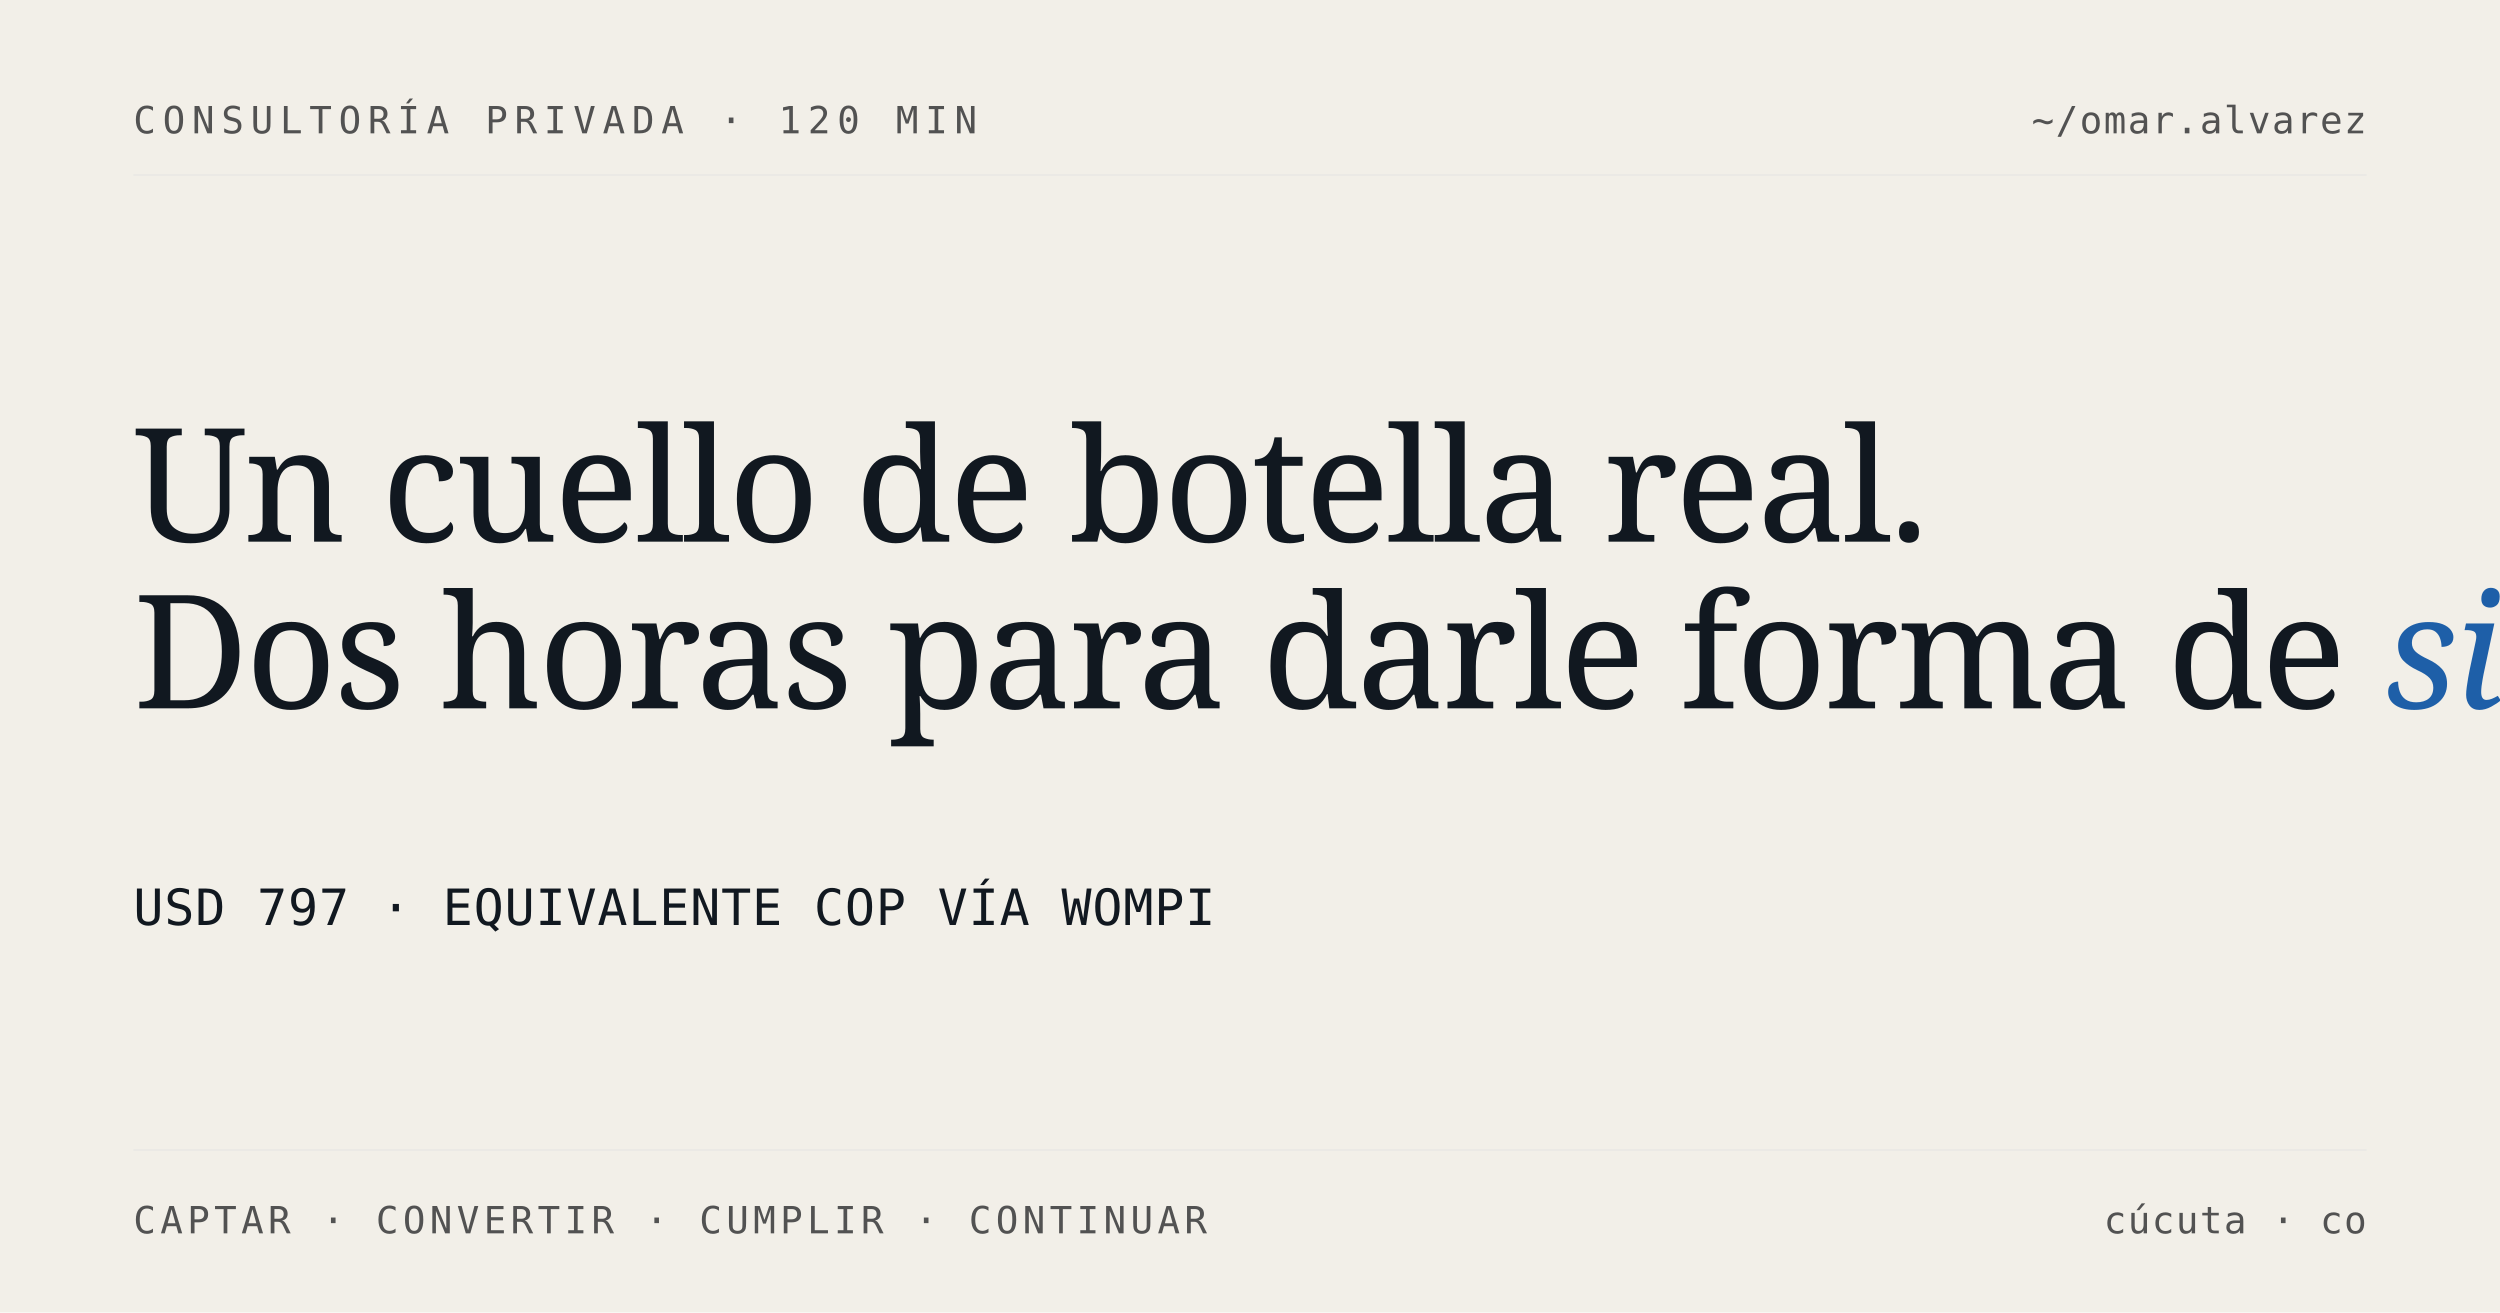
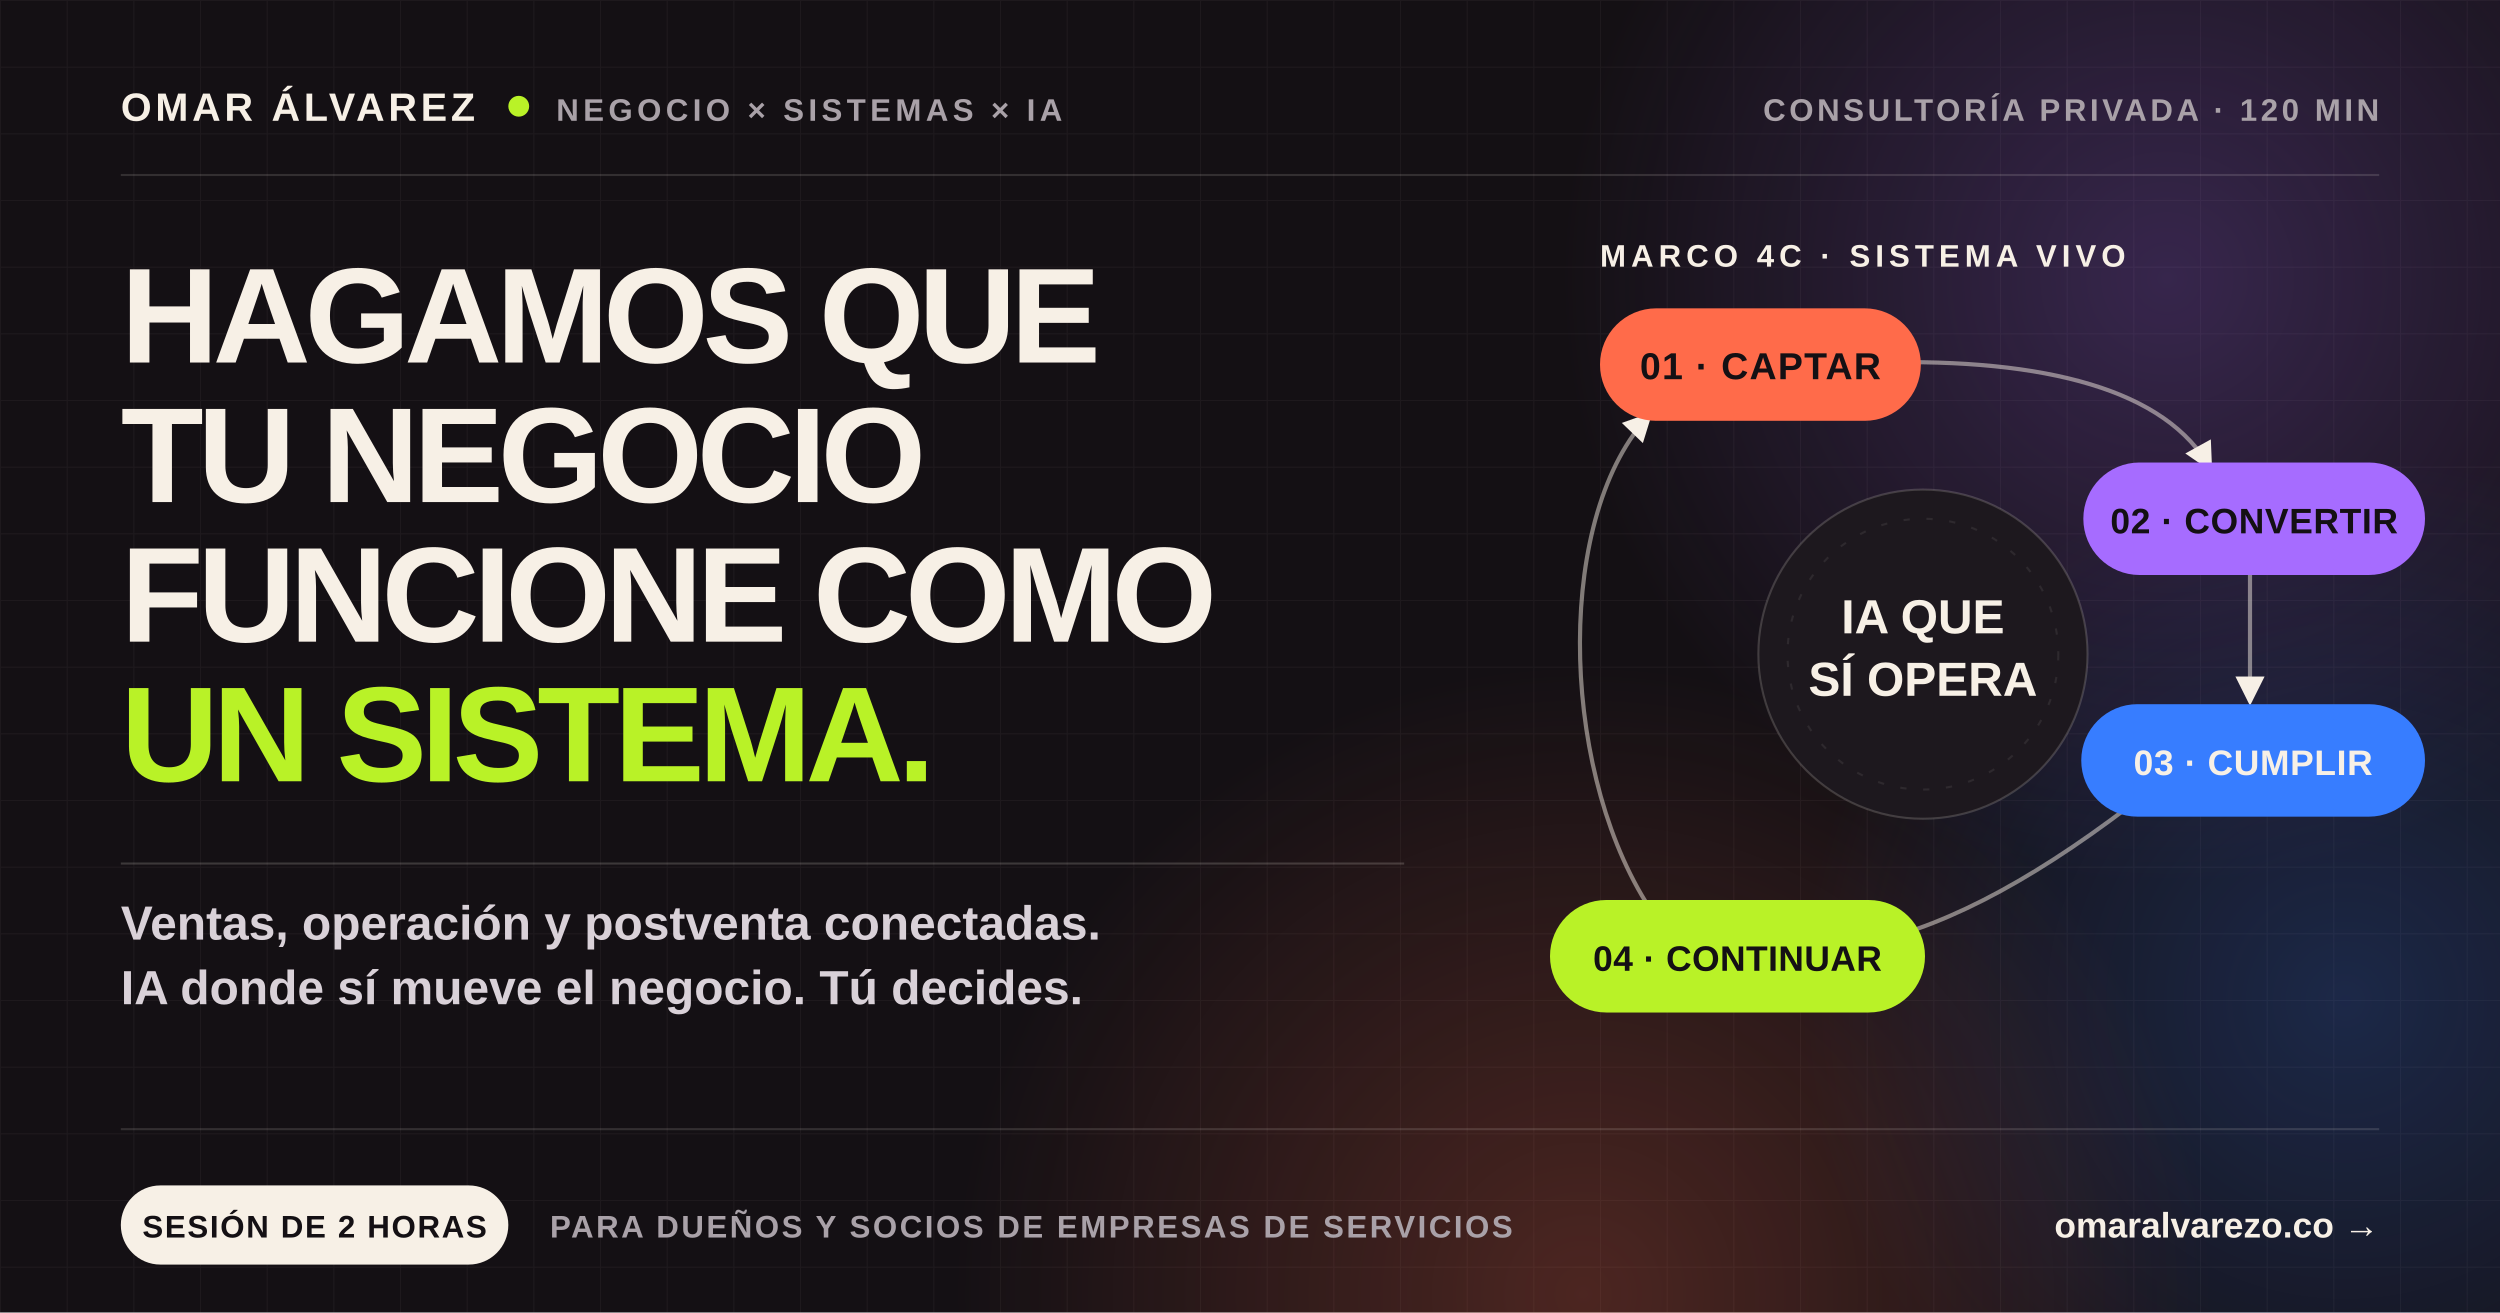
- <svg xmlns="http://www.w3.org/2000/svg" viewBox="0 0 1200 630" width="1200" height="630" role="img" aria-label="Consultoría 2H con Omar Álvarez">
-   <rect width="1200" height="630" fill="#F2EFE8" />
-   <text x="64" y="64" font-family="ui-monospace, 'Geist Mono', monospace" font-size="18" font-weight="500" fill="#525252" letter-spacing="3.24">CONSULTORÍA PRIVADA · 120 MIN</text>
-   <text x="1136" y="64" text-anchor="end" font-family="ui-monospace, 'Geist Mono', monospace" font-size="18" fill="#525252" letter-spacing="0.7">~/omar.alvarez</text>
-   <line x1="64" y1="84" x2="1136" y2="84" stroke="#E5E5E2" stroke-width="0.5" />
-   <text x="64" y="260" font-family="'Instrument Serif', Georgia, serif" font-size="76" fill="#111820" letter-spacing="-1.4">Un cuello de botella real.</text>
-   <text x="64" y="340" font-family="'Instrument Serif', Georgia, serif" font-size="76" fill="#111820" letter-spacing="-1.4">Dos horas para darle forma de <tspan fill="#1E5FA8" font-style="italic">sistema.</tspan>
-   </text>
-   <text x="64" y="444" font-family="ui-monospace, 'Geist Mono', monospace" font-size="24" fill="#111820" letter-spacing="0.4">USD 797 · EQUIVALENTE COP VÍA WOMPI</text>
-   <line x1="64" y1="552" x2="1136" y2="552" stroke="#E5E5E2" stroke-width="0.5" />
-   <text x="64" y="592" font-family="ui-monospace, 'Geist Mono', monospace" font-size="18" font-weight="500" fill="#525252" letter-spacing="2.1">CAPTAR · CONVERTIR · CUMPLIR · CONTINUAR</text>
-   <text x="1136" y="592" text-anchor="end" font-family="ui-monospace, 'Geist Mono', monospace" font-size="18" fill="#525252" letter-spacing="0.7">cúcuta · co</text>
+ <svg xmlns="http://www.w3.org/2000/svg" viewBox="0 0 1200 630" width="1200" height="630" role="img" aria-labelledby="ogTitle ogDesc">
+   <defs>
+     <radialGradient id="coralGlow" cx="50%" cy="50%" r="50%">
+       <stop offset="0" stop-color="#FF6B4A" stop-opacity="0.24" />
+       <stop offset="1" stop-color="#FF6B4A" stop-opacity="0" />
+     </radialGradient>
+     <radialGradient id="violetGlow" cx="50%" cy="50%" r="50%">
+       <stop offset="0" stop-color="#A66CFF" stop-opacity="0.24" />
+       <stop offset="1" stop-color="#A66CFF" stop-opacity="0" />
+     </radialGradient>
+     <radialGradient id="cobaltGlow" cx="50%" cy="50%" r="50%">
+       <stop offset="0" stop-color="#377DFF" stop-opacity="0.22" />
+       <stop offset="1" stop-color="#377DFF" stop-opacity="0" />
+     </radialGradient>
+     <pattern id="microGrid" width="32" height="32" patternUnits="userSpaceOnUse">
+       <path d="M32 0H0V32" fill="none" stroke="#F7F0E6" stroke-opacity="0.045" stroke-width="1" />
+     </pattern>
+     <marker id="arrow" viewBox="0 0 8 8" refX="7" refY="4" markerWidth="7" markerHeight="7" orient="auto-start-reverse">
+       <path d="M0 0L8 4L0 8Z" fill="#F7F0E6" />
+     </marker>
+   </defs>
+   <rect width="1200" height="630" fill="#141014" />
+   <rect width="1200" height="630" fill="url(#microGrid)" />
+   <circle cx="1040" cy="134" r="290" fill="url(#violetGlow)" />
+   <circle cx="1125" cy="480" r="260" fill="url(#cobaltGlow)" />
+   <circle cx="760" cy="620" r="300" fill="url(#coralGlow)" />
+   <text x="58" y="58" font-family="Arial, Helvetica, sans-serif" font-size="19" font-weight="800" fill="#F7F0E6" letter-spacing="1.8">OMAR ÁLVAREZ</text>
+   <circle cx="249" cy="51" r="5" fill="#B9F227" />
+   <text x="267" y="58" font-family="Arial, Helvetica, sans-serif" font-size="15" font-weight="700" fill="#A9A1A8" letter-spacing="2.1">NEGOCIO × SISTEMAS × IA</text>
+   <text x="1142" y="58" text-anchor="end" font-family="Arial, Helvetica, sans-serif" font-size="15" font-weight="700" fill="#A9A1A8" letter-spacing="1.7">CONSULTORÍA PRIVADA · 120 MIN</text>
+   <line x1="58" y1="84" x2="1142" y2="84" stroke="#F7F0E6" stroke-opacity="0.14" />
+   <text x="58" y="174" font-family="Arial Black, Arial, Helvetica, sans-serif" font-size="65" font-weight="900" fill="#F7F0E6" letter-spacing="-2.8">HAGAMOS QUE</text>
+   <text x="58" y="241" font-family="Arial Black, Arial, Helvetica, sans-serif" font-size="65" font-weight="900" fill="#F7F0E6" letter-spacing="-2.8">TU NEGOCIO</text>
+   <text x="58" y="308" font-family="Arial Black, Arial, Helvetica, sans-serif" font-size="65" font-weight="900" fill="#F7F0E6" letter-spacing="-2.8">FUNCIONE COMO</text>
+   <text x="58" y="375" font-family="Arial Black, Arial, Helvetica, sans-serif" font-size="65" font-weight="900" fill="#B9F227" letter-spacing="-2.8">UN SISTEMA.</text>
+   <rect x="58" y="414" width="616" height="1" fill="#F7F0E6" fill-opacity="0.18" />
+   <text x="58" y="451" font-family="Arial, Helvetica, sans-serif" font-size="23" font-weight="600" fill="#D9D1D8">Ventas, operación y postventa conectadas.</text>
+   <text x="58" y="482" font-family="Arial, Helvetica, sans-serif" font-size="23" font-weight="600" fill="#D9D1D8">IA donde sí mueve el negocio. Tú decides.</text>
+   <g aria-label="Marco 4C: Captar, Convertir, Cumplir y Continuar">
+     <text x="768" y="128" font-family="Arial, Helvetica, sans-serif" font-size="15" font-weight="800" fill="#F7F0E6" letter-spacing="2.4">MARCO 4C · SISTEMA VIVO</text>
+     <path d="M901 174C982 172 1040 187 1061 225" fill="none" stroke="#F7F0E6" stroke-opacity="0.48" stroke-width="2" marker-end="url(#arrow)" />
+     <path d="M1080 274V337" fill="none" stroke="#F7F0E6" stroke-opacity="0.48" stroke-width="2" marker-end="url(#arrow)" />
+     <path d="M1022 387C972 425 929 447 890 454" fill="none" stroke="#F7F0E6" stroke-opacity="0.48" stroke-width="2" marker-end="url(#arrow)" />
+     <path d="M790 433C748 365 747 246 792 199" fill="none" stroke="#F7F0E6" stroke-opacity="0.48" stroke-width="2" marker-end="url(#arrow)" />
+     <rect x="768" y="148" width="154" height="54" rx="27" fill="#FF6B4A" />
+     <text x="845" y="182" text-anchor="middle" font-family="Arial, Helvetica, sans-serif" font-size="18" font-weight="900" fill="#141014" letter-spacing="0.6">01 · CAPTAR</text>
+     <rect x="1000" y="222" width="164" height="54" rx="27" fill="#A66CFF" />
+     <text x="1082" y="256" text-anchor="middle" font-family="Arial, Helvetica, sans-serif" font-size="17" font-weight="900" fill="#141014" letter-spacing="0.3">02 · CONVERTIR</text>
+     <rect x="999" y="338" width="165" height="54" rx="27" fill="#377DFF" />
+     <text x="1081.5" y="372" text-anchor="middle" font-family="Arial, Helvetica, sans-serif" font-size="17" font-weight="900" fill="#F7F0E6" letter-spacing="0.3">03 · CUMPLIR</text>
+     <rect x="744" y="432" width="180" height="54" rx="27" fill="#B9F227" />
+     <text x="834" y="466" text-anchor="middle" font-family="Arial, Helvetica, sans-serif" font-size="17" font-weight="900" fill="#141014" letter-spacing="0.2">04 · CONTINUAR</text>
+     <circle cx="923" cy="314" r="79" fill="#1D181E" stroke="#F7F0E6" stroke-opacity="0.18" />
+     <circle cx="923" cy="314" r="65" fill="none" stroke="#F7F0E6" stroke-opacity="0.08" stroke-dasharray="3 8" />
+     <text x="923" y="304" text-anchor="middle" font-family="Arial Black, Arial, Helvetica, sans-serif" font-size="23" font-weight="900" fill="#F7F0E6">IA QUE</text>
+     <text x="923" y="334" text-anchor="middle" font-family="Arial Black, Arial, Helvetica, sans-serif" font-size="23" font-weight="900" fill="#F7F0E6">SÍ OPERA</text>
+   </g>
+   <line x1="58" y1="542" x2="1142" y2="542" stroke="#F7F0E6" stroke-opacity="0.14" />
+   <g transform="translate(58 569)">
+     <rect width="186" height="38" rx="19" fill="#F7F0E6" />
+     <text x="93" y="25" text-anchor="middle" font-family="Arial, Helvetica, sans-serif" font-size="15" font-weight="900" fill="#141014" letter-spacing="0.8">SESIÓN DE 2 HORAS</text>
+   </g>
+   <text x="264" y="594" font-family="Arial, Helvetica, sans-serif" font-size="15" font-weight="700" fill="#A9A1A8" letter-spacing="1.2">PARA DUEÑOS Y SOCIOS DE EMPRESAS DE SERVICIOS</text>
+   <text x="1142" y="594" text-anchor="end" font-family="Arial, Helvetica, sans-serif" font-size="17" font-weight="800" fill="#F7F0E6">omaralvarezo.co →</text>
</svg>
